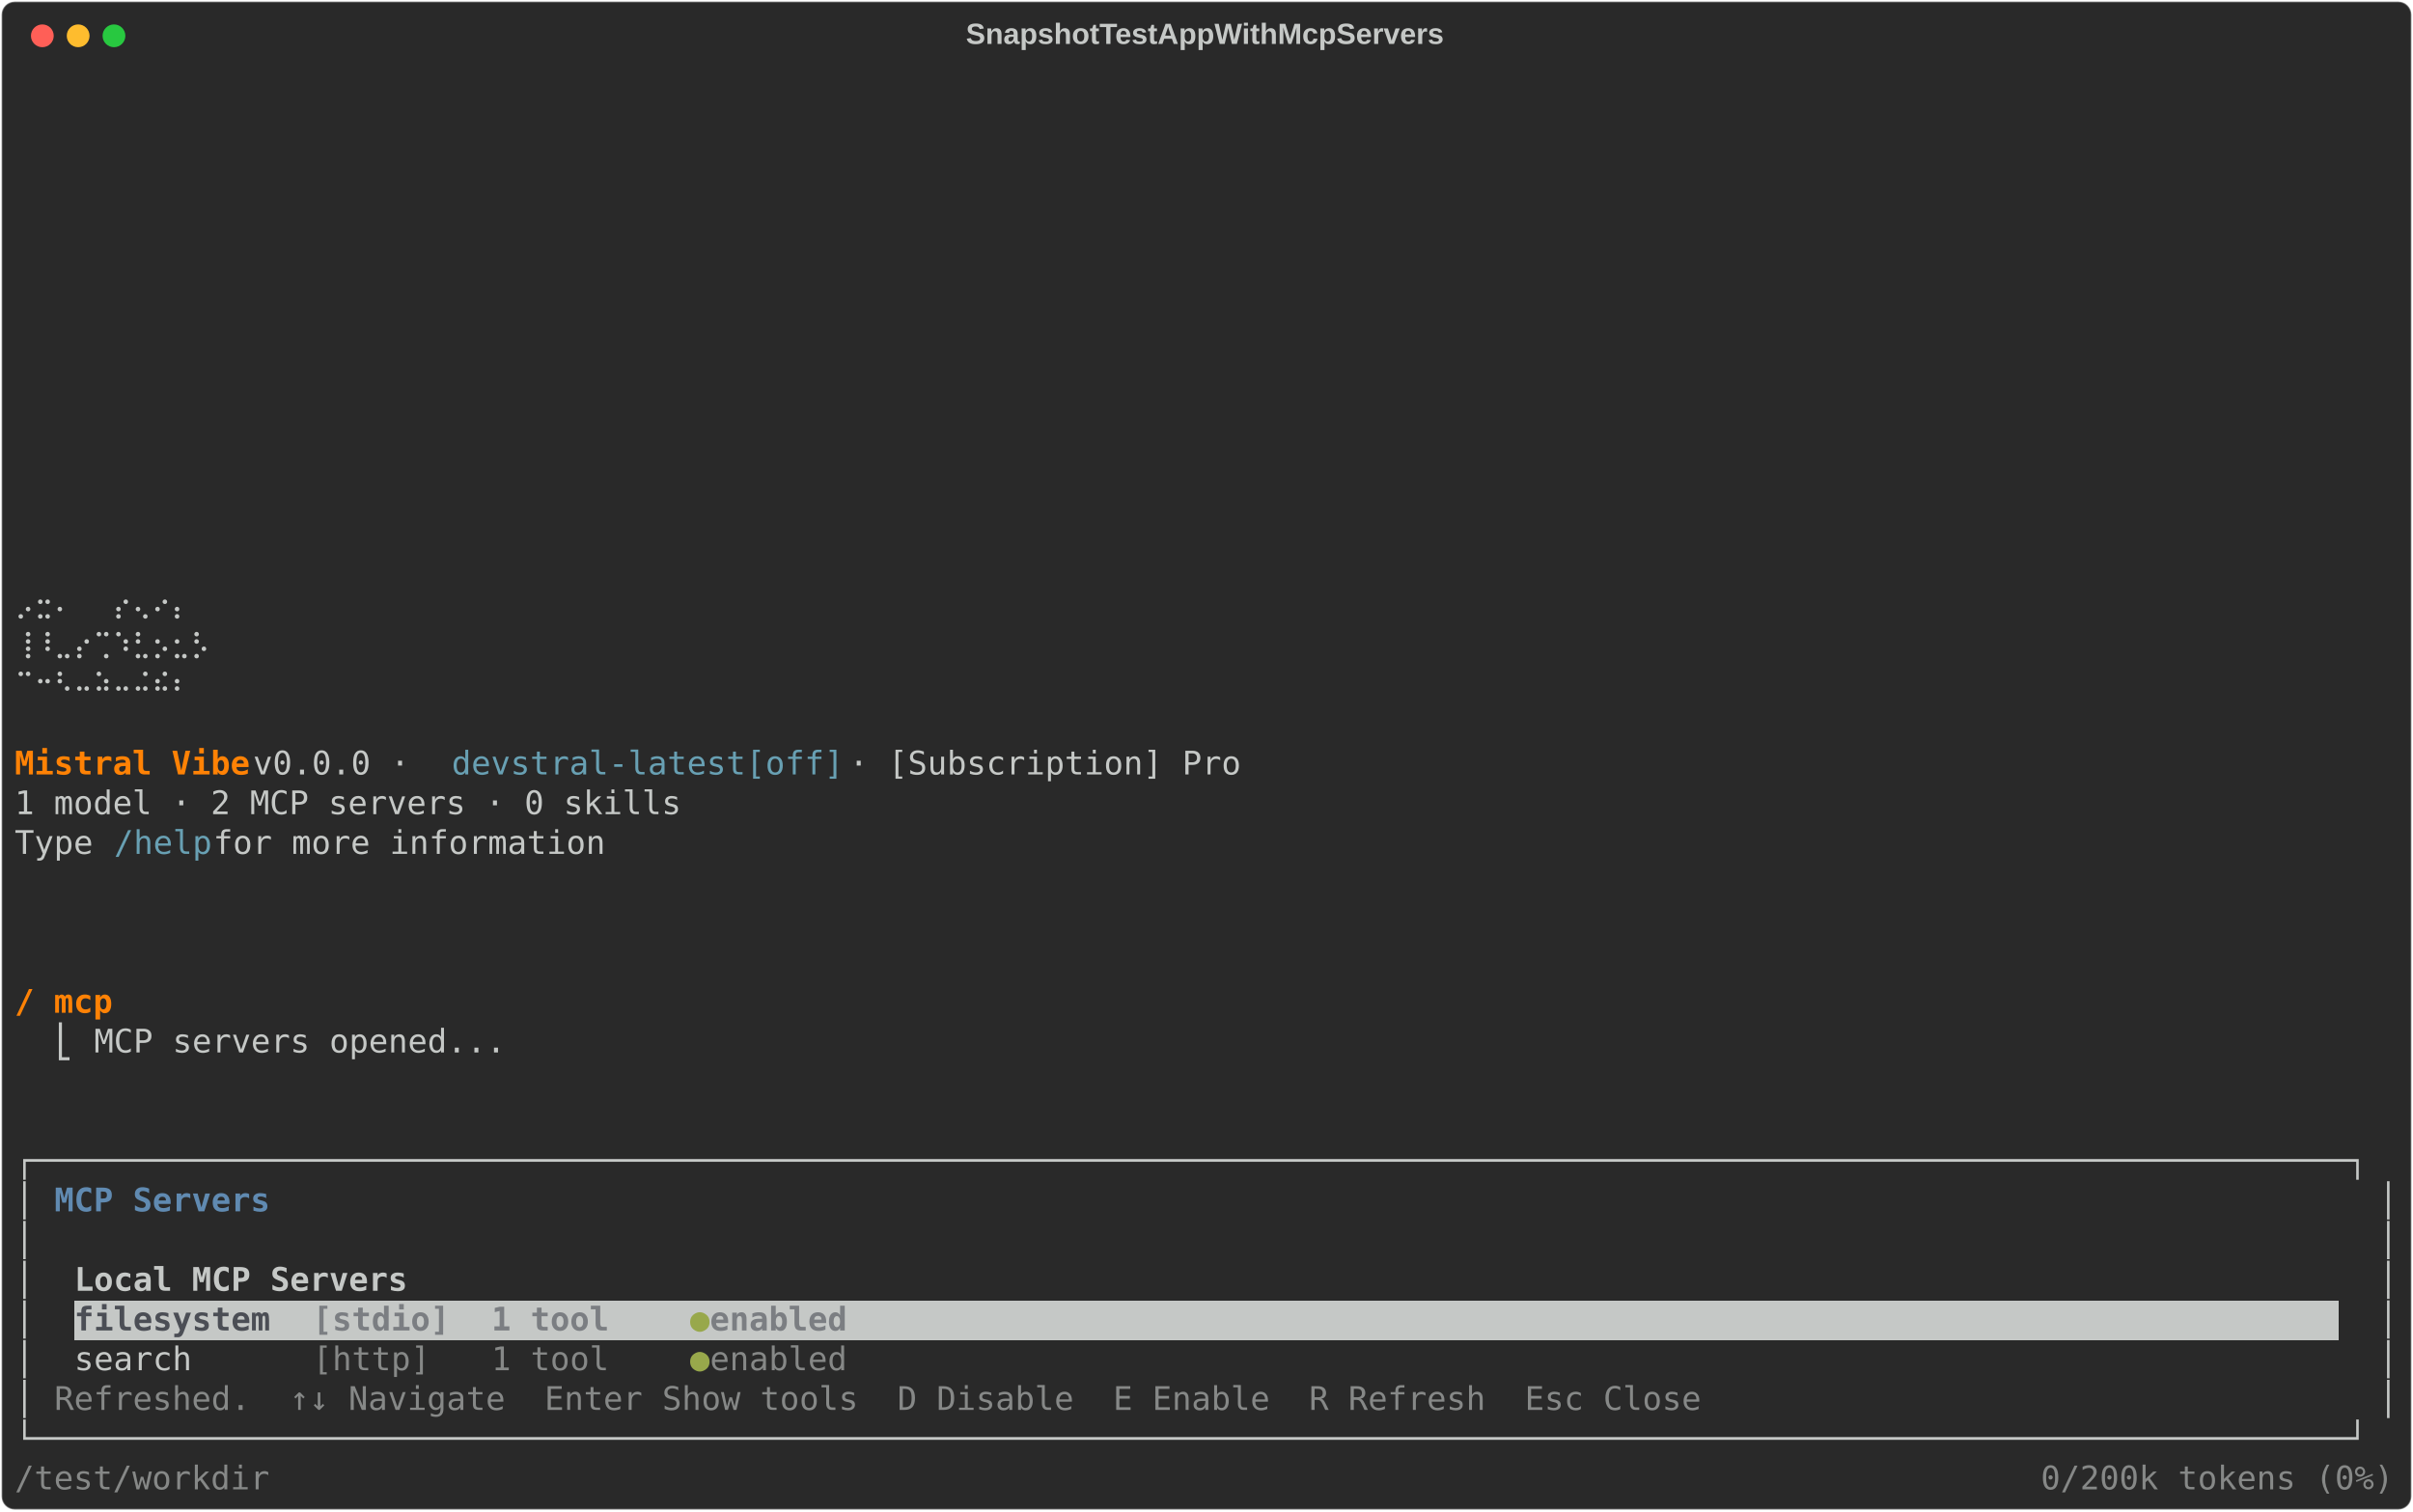
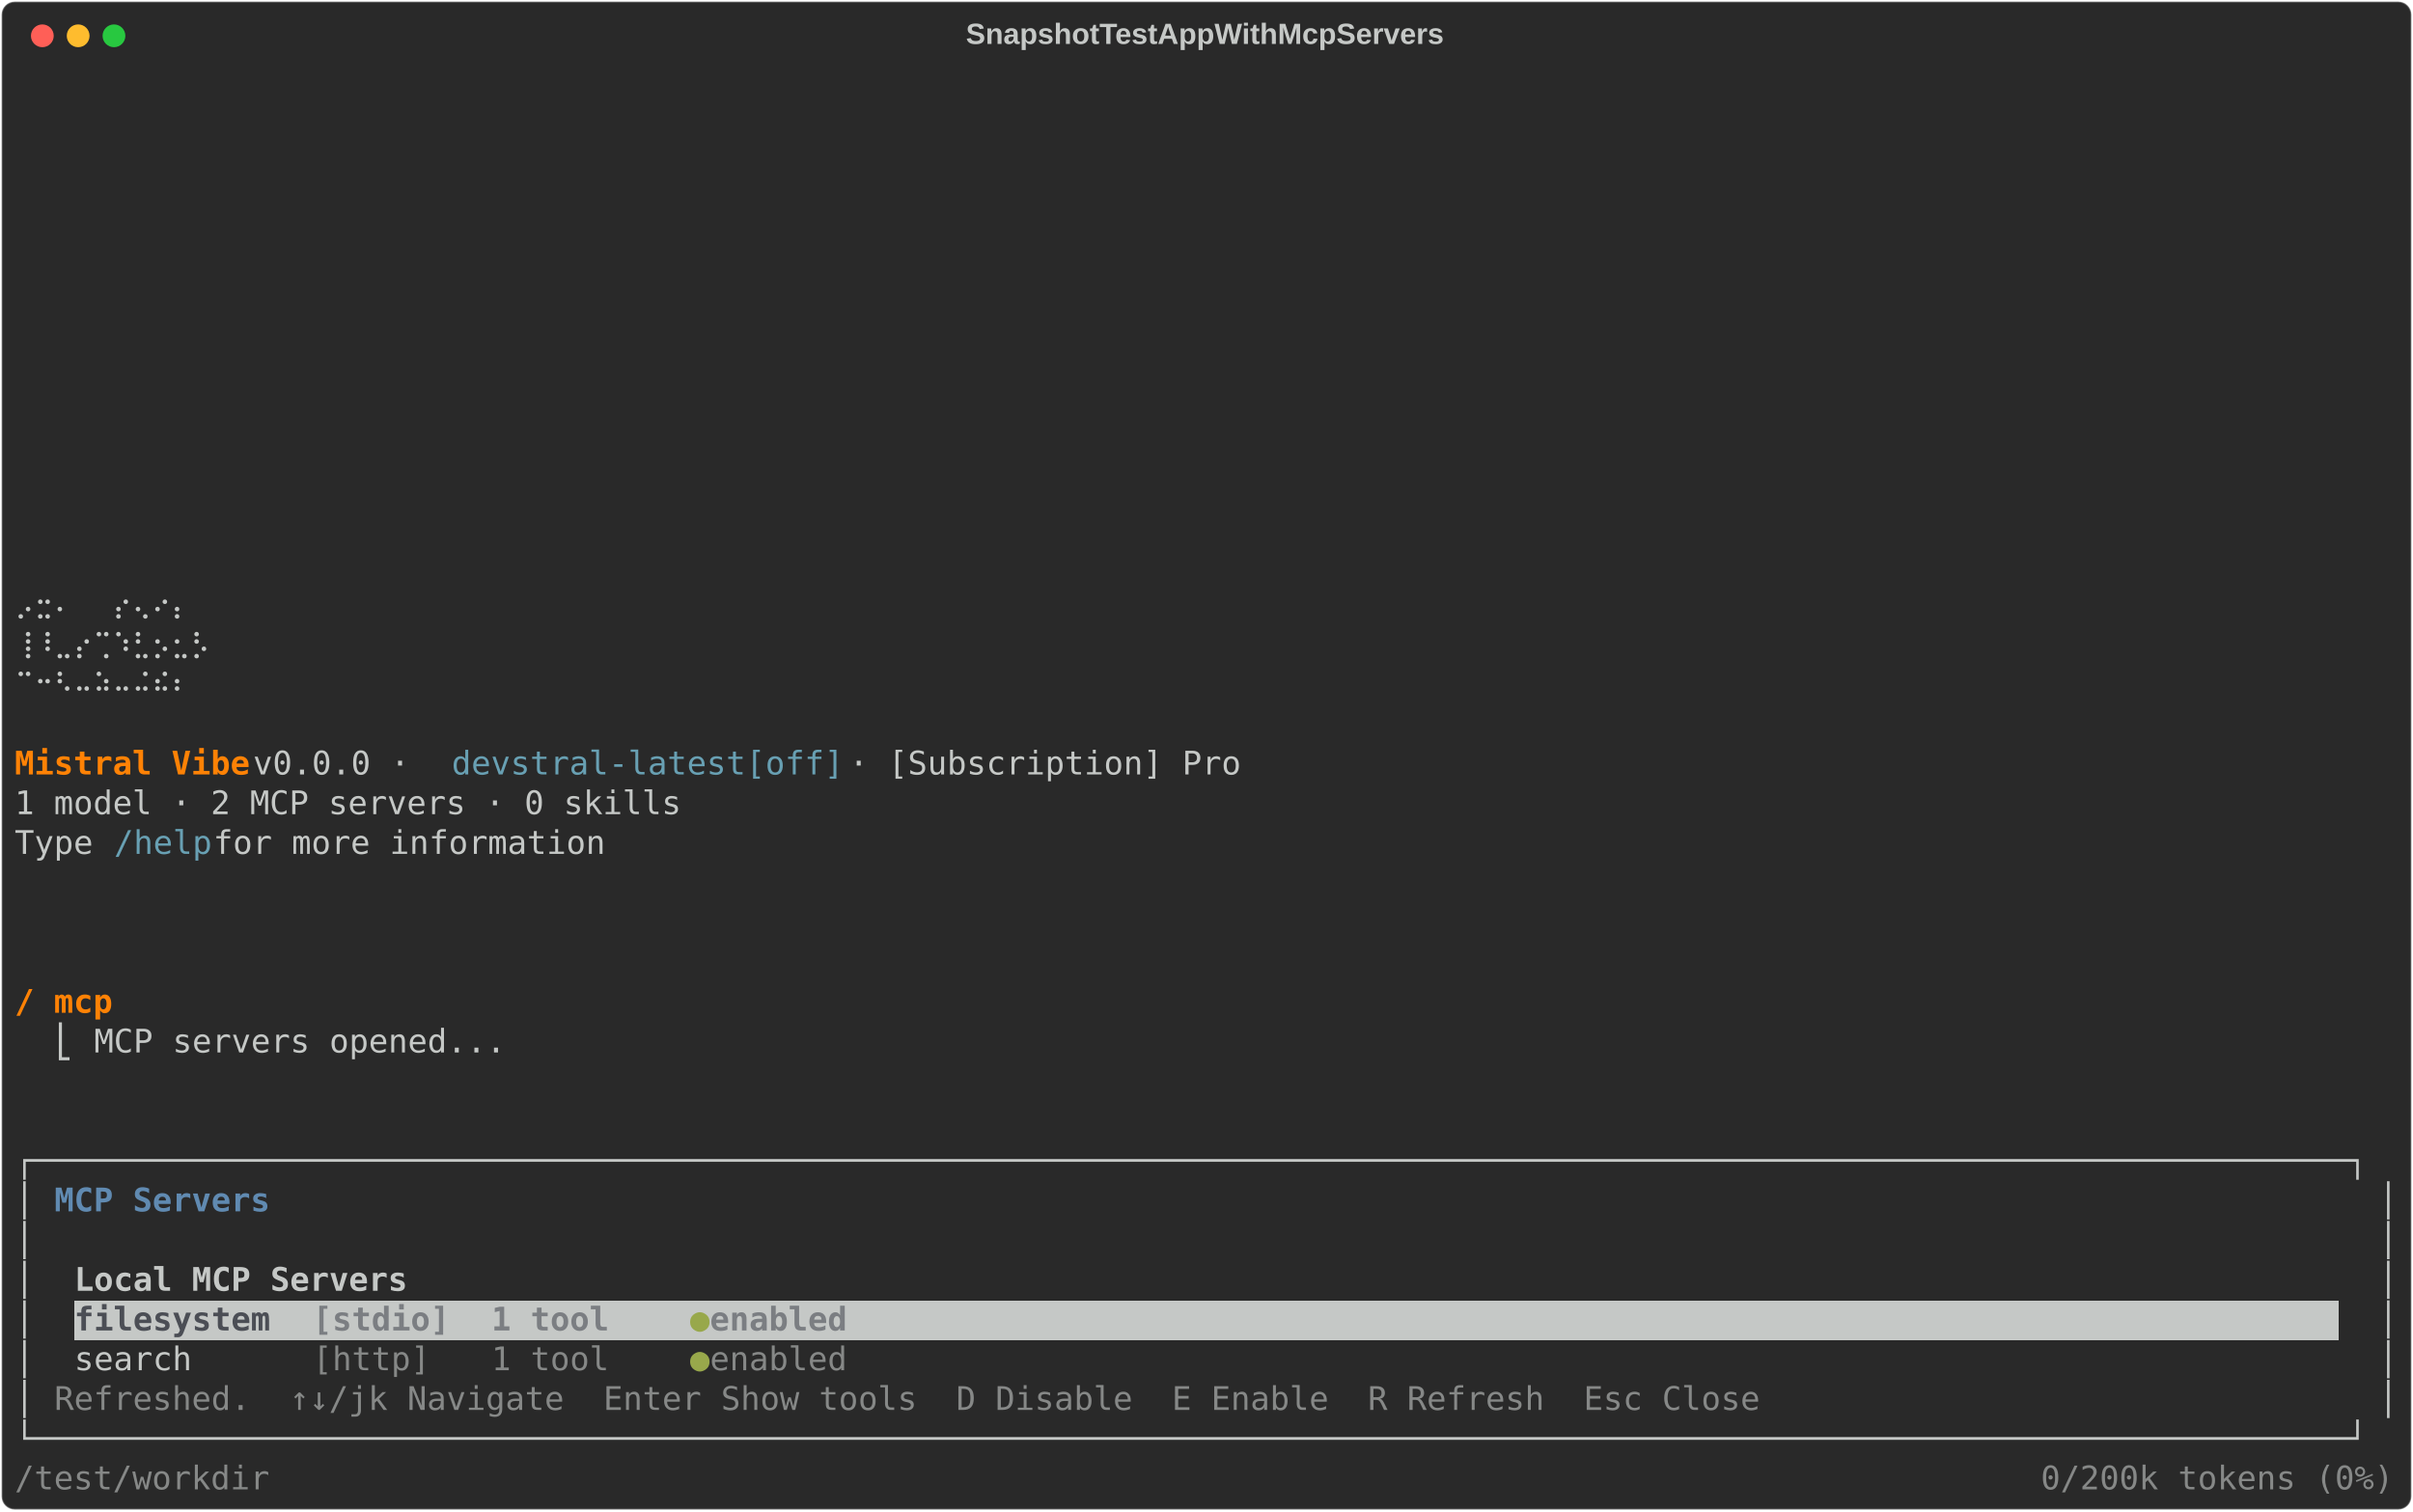
<svg xmlns="http://www.w3.org/2000/svg" class="rich-terminal" viewBox="0 0 1482 928.4">
  <style>

    @font-face {
        font-family: "Fira Code";
        src: local("FiraCode-Regular"),
                url("https://cdnjs.cloudflare.com/ajax/libs/firacode/6.2.0/woff2/FiraCode-Regular.woff2") format("woff2"),
                url("https://cdnjs.cloudflare.com/ajax/libs/firacode/6.2.0/woff/FiraCode-Regular.woff") format("woff");
        font-style: normal;
        font-weight: 400;
    }
    @font-face {
        font-family: "Fira Code";
        src: local("FiraCode-Bold"),
                url("https://cdnjs.cloudflare.com/ajax/libs/firacode/6.2.0/woff2/FiraCode-Bold.woff2") format("woff2"),
                url("https://cdnjs.cloudflare.com/ajax/libs/firacode/6.2.0/woff/FiraCode-Bold.woff") format("woff");
        font-style: bold;
        font-weight: 700;
    }

    .terminal-matrix {
        font-family: Fira Code, monospace;
        font-size: 20px;
        line-height: 24.4px;
        font-variant-east-asian: full-width;
    }

    .terminal-title {
        font-size: 18px;
        font-weight: bold;
        font-family: arial;
    }

    .terminal-r1 { fill: #c5c8c6 }
.terminal-r2 { fill: #ff8205;font-weight: bold }
.terminal-r3 { fill: #68a0b3 }
.terminal-r4 { fill: #608ab1;font-weight: bold }
.terminal-r5 { fill: #c5c8c6;font-weight: bold }
.terminal-r6 { fill: #4b4e55;font-weight: bold }
.terminal-r7 { fill: #7b7e82;font-weight: bold }
.terminal-r8 { fill: #98a84b;font-weight: bold }
.terminal-r9 { fill: #868887 }
.terminal-r10 { fill: #98a84b }
    </style>
  <defs>
    <clipPath id="terminal-clip-terminal">
      <rect x="0" y="0" width="1463.0" height="877.4" />
    </clipPath>
    <clipPath id="terminal-line-0">
      <rect x="0" y="1.5" width="1464" height="24.65" />
    </clipPath>
    <clipPath id="terminal-line-1">
      <rect x="0" y="25.9" width="1464" height="24.65" />
    </clipPath>
    <clipPath id="terminal-line-2">
      <rect x="0" y="50.3" width="1464" height="24.65" />
    </clipPath>
    <clipPath id="terminal-line-3">
      <rect x="0" y="74.7" width="1464" height="24.65" />
    </clipPath>
    <clipPath id="terminal-line-4">
      <rect x="0" y="99.1" width="1464" height="24.65" />
    </clipPath>
    <clipPath id="terminal-line-5">
      <rect x="0" y="123.5" width="1464" height="24.65" />
    </clipPath>
    <clipPath id="terminal-line-6">
      <rect x="0" y="147.9" width="1464" height="24.65" />
    </clipPath>
    <clipPath id="terminal-line-7">
      <rect x="0" y="172.3" width="1464" height="24.65" />
    </clipPath>
    <clipPath id="terminal-line-8">
      <rect x="0" y="196.7" width="1464" height="24.65" />
    </clipPath>
    <clipPath id="terminal-line-9">
      <rect x="0" y="221.1" width="1464" height="24.65" />
    </clipPath>
    <clipPath id="terminal-line-10">
      <rect x="0" y="245.5" width="1464" height="24.65" />
    </clipPath>
    <clipPath id="terminal-line-11">
      <rect x="0" y="269.9" width="1464" height="24.65" />
    </clipPath>
    <clipPath id="terminal-line-12">
      <rect x="0" y="294.3" width="1464" height="24.65" />
    </clipPath>
    <clipPath id="terminal-line-13">
      <rect x="0" y="318.7" width="1464" height="24.65" />
    </clipPath>
    <clipPath id="terminal-line-14">
      <rect x="0" y="343.1" width="1464" height="24.65" />
    </clipPath>
    <clipPath id="terminal-line-15">
      <rect x="0" y="367.5" width="1464" height="24.65" />
    </clipPath>
    <clipPath id="terminal-line-16">
      <rect x="0" y="391.9" width="1464" height="24.65" />
    </clipPath>
    <clipPath id="terminal-line-17">
      <rect x="0" y="416.3" width="1464" height="24.65" />
    </clipPath>
    <clipPath id="terminal-line-18">
      <rect x="0" y="440.7" width="1464" height="24.65" />
    </clipPath>
    <clipPath id="terminal-line-19">
      <rect x="0" y="465.1" width="1464" height="24.65" />
    </clipPath>
    <clipPath id="terminal-line-20">
      <rect x="0" y="489.5" width="1464" height="24.65" />
    </clipPath>
    <clipPath id="terminal-line-21">
      <rect x="0" y="513.9" width="1464" height="24.65" />
    </clipPath>
    <clipPath id="terminal-line-22">
      <rect x="0" y="538.3" width="1464" height="24.65" />
    </clipPath>
    <clipPath id="terminal-line-23">
      <rect x="0" y="562.7" width="1464" height="24.65" />
    </clipPath>
    <clipPath id="terminal-line-24">
      <rect x="0" y="587.1" width="1464" height="24.65" />
    </clipPath>
    <clipPath id="terminal-line-25">
      <rect x="0" y="611.5" width="1464" height="24.65" />
    </clipPath>
    <clipPath id="terminal-line-26">
      <rect x="0" y="635.9" width="1464" height="24.65" />
    </clipPath>
    <clipPath id="terminal-line-27">
      <rect x="0" y="660.3" width="1464" height="24.65" />
    </clipPath>
    <clipPath id="terminal-line-28">
      <rect x="0" y="684.7" width="1464" height="24.65" />
    </clipPath>
    <clipPath id="terminal-line-29">
      <rect x="0" y="709.1" width="1464" height="24.65" />
    </clipPath>
    <clipPath id="terminal-line-30">
      <rect x="0" y="733.5" width="1464" height="24.65" />
    </clipPath>
    <clipPath id="terminal-line-31">
      <rect x="0" y="757.9" width="1464" height="24.65" />
    </clipPath>
    <clipPath id="terminal-line-32">
      <rect x="0" y="782.3" width="1464" height="24.65" />
    </clipPath>
    <clipPath id="terminal-line-33">
      <rect x="0" y="806.7" width="1464" height="24.65" />
    </clipPath>
    <clipPath id="terminal-line-34">
      <rect x="0" y="831.1" width="1464" height="24.65" />
    </clipPath>
  </defs>
  <rect fill="#292929" stroke="rgba(255,255,255,0.35)" stroke-width="1" x="1" y="1" width="1480" height="926.4" rx="8" />
  <text class="terminal-title" fill="#c5c8c6" text-anchor="middle" x="740" y="27">SnapshotTestAppWithMcpServers</text>
  <g transform="translate(26,22)">
    <circle cx="0" cy="0" r="7" fill="#ff5f57" />
    <circle cx="22" cy="0" r="7" fill="#febc2e" />
    <circle cx="44" cy="0" r="7" fill="#28c840" />
  </g>
  <g transform="translate(9, 41)" clip-path="url(#terminal-clip-terminal)">
    <rect fill="#c5c8c6" x="36.6" y="757.9" width="146.4" height="24.65" shape-rendering="crispEdges" />
    <rect fill="#c5c8c6" x="183" y="757.9" width="109.8" height="24.65" shape-rendering="crispEdges" />
    <rect fill="#c5c8c6" x="292.8" y="757.9" width="97.6" height="24.65" shape-rendering="crispEdges" />
    <rect fill="#c5c8c6" x="390.4" y="757.9" width="24.4" height="24.65" shape-rendering="crispEdges" />
    <rect fill="#c5c8c6" x="414.8" y="757.9" width="12.2" height="24.65" shape-rendering="crispEdges" />
    <rect fill="#c5c8c6" x="427" y="757.9" width="97.6" height="24.65" shape-rendering="crispEdges" />
    <rect fill="#c5c8c6" x="524.6" y="757.9" width="902.8" height="24.65" shape-rendering="crispEdges" />
    <g class="terminal-matrix">
      <text class="terminal-r1" x="1464" y="20" textLength="12.2" clip-path="url(#terminal-line-0)">
</text>
      <text class="terminal-r1" x="1464" y="44.4" textLength="12.2" clip-path="url(#terminal-line-1)">
</text>
      <text class="terminal-r1" x="1464" y="68.8" textLength="12.2" clip-path="url(#terminal-line-2)">
</text>
      <text class="terminal-r1" x="1464" y="93.2" textLength="12.2" clip-path="url(#terminal-line-3)">
</text>
      <text class="terminal-r1" x="1464" y="117.6" textLength="12.2" clip-path="url(#terminal-line-4)">
</text>
      <text class="terminal-r1" x="1464" y="142" textLength="12.2" clip-path="url(#terminal-line-5)">
</text>
      <text class="terminal-r1" x="1464" y="166.4" textLength="12.2" clip-path="url(#terminal-line-6)">
</text>
      <text class="terminal-r1" x="1464" y="190.8" textLength="12.2" clip-path="url(#terminal-line-7)">
</text>
      <text class="terminal-r1" x="1464" y="215.2" textLength="12.2" clip-path="url(#terminal-line-8)">
</text>
      <text class="terminal-r1" x="1464" y="239.6" textLength="12.2" clip-path="url(#terminal-line-9)">
</text>
      <text class="terminal-r1" x="1464" y="264" textLength="12.2" clip-path="url(#terminal-line-10)">
</text>
      <text class="terminal-r1" x="1464" y="288.4" textLength="12.2" clip-path="url(#terminal-line-11)">
</text>
      <text class="terminal-r1" x="1464" y="312.8" textLength="12.2" clip-path="url(#terminal-line-12)">
</text>
      <text class="terminal-r1" x="0" y="337.2" textLength="134.2" clip-path="url(#terminal-line-13)">  ⡠⣒⠄  ⡔⢄⠔⡄</text>
      <text class="terminal-r1" x="1464" y="337.2" textLength="12.2" clip-path="url(#terminal-line-13)">
</text>
      <text class="terminal-r1" x="0" y="361.6" textLength="134.2" clip-path="url(#terminal-line-14)"> ⢸⠸⣀⡔⢉⠱⣃⡢⣂⡣</text>
      <text class="terminal-r1" x="1464" y="361.6" textLength="12.2" clip-path="url(#terminal-line-14)">
</text>
      <text class="terminal-r1" x="0" y="386" textLength="134.2" clip-path="url(#terminal-line-15)">  ⠉⠒⠣⠤⠵⠤⠬⠮⠆</text>
      <text class="terminal-r1" x="1464" y="386" textLength="12.2" clip-path="url(#terminal-line-15)">
</text>
      <text class="terminal-r1" x="1464" y="410.4" textLength="12.2" clip-path="url(#terminal-line-16)">
</text>
      <text class="terminal-r2" x="0" y="434.8" textLength="146.4" clip-path="url(#terminal-line-17)">Mistral Vibe</text>
      <text class="terminal-r1" x="146.4" y="434.8" textLength="122" clip-path="url(#terminal-line-17)"> v0.0.0 · </text>
      <text class="terminal-r3" x="268.4" y="434.8" textLength="244" clip-path="url(#terminal-line-17)">devstral-latest[off]</text>
      <text class="terminal-r1" x="512.4" y="434.8" textLength="256.2" clip-path="url(#terminal-line-17)"> · [Subscription] Pro</text>
      <text class="terminal-r1" x="1464" y="434.8" textLength="12.2" clip-path="url(#terminal-line-17)">
</text>
      <text class="terminal-r1" x="0" y="459.2" textLength="414.8" clip-path="url(#terminal-line-18)">1 model · 2 MCP servers · 0 skills</text>
      <text class="terminal-r1" x="1464" y="459.2" textLength="12.2" clip-path="url(#terminal-line-18)">
</text>
      <text class="terminal-r1" x="0" y="483.6" textLength="61" clip-path="url(#terminal-line-19)">Type </text>
      <text class="terminal-r3" x="61" y="483.6" textLength="61" clip-path="url(#terminal-line-19)">/help</text>
      <text class="terminal-r1" x="122" y="483.6" textLength="256.2" clip-path="url(#terminal-line-19)"> for more information</text>
      <text class="terminal-r1" x="1464" y="483.6" textLength="12.2" clip-path="url(#terminal-line-19)">
</text>
      <text class="terminal-r1" x="1464" y="508" textLength="12.2" clip-path="url(#terminal-line-20)">
</text>
      <text class="terminal-r1" x="1464" y="532.4" textLength="12.2" clip-path="url(#terminal-line-21)">
</text>
      <text class="terminal-r1" x="1464" y="556.8" textLength="12.2" clip-path="url(#terminal-line-22)">
</text>
      <text class="terminal-r2" x="0" y="581.2" textLength="61" clip-path="url(#terminal-line-23)">/ mcp</text>
      <text class="terminal-r1" x="1464" y="581.2" textLength="12.2" clip-path="url(#terminal-line-23)">
</text>
      <text class="terminal-r1" x="24.4" y="605.6" textLength="12.2" clip-path="url(#terminal-line-24)">⎣</text>
      <text class="terminal-r1" x="48.8" y="605.6" textLength="256.2" clip-path="url(#terminal-line-24)">MCP servers opened...</text>
      <text class="terminal-r1" x="1464" y="605.6" textLength="12.2" clip-path="url(#terminal-line-24)">
</text>
      <text class="terminal-r1" x="1464" y="630" textLength="12.2" clip-path="url(#terminal-line-25)">
</text>
      <text class="terminal-r1" x="1464" y="654.4" textLength="12.2" clip-path="url(#terminal-line-26)">
</text>
      <text class="terminal-r1" x="0" y="678.8" textLength="1464" clip-path="url(#terminal-line-27)">┌──────────────────────────────────────────────────────────────────────────────────────────────────────────────────────┐</text>
      <text class="terminal-r1" x="1464" y="678.8" textLength="12.2" clip-path="url(#terminal-line-27)">
</text>
      <text class="terminal-r1" x="0" y="703.2" textLength="12.2" clip-path="url(#terminal-line-28)">│</text>
      <text class="terminal-r4" x="24.4" y="703.2" textLength="134.2" clip-path="url(#terminal-line-28)">MCP Servers</text>
      <text class="terminal-r1" x="1451.8" y="703.2" textLength="12.2" clip-path="url(#terminal-line-28)">│</text>
      <text class="terminal-r1" x="1464" y="703.2" textLength="12.2" clip-path="url(#terminal-line-28)">
</text>
      <text class="terminal-r1" x="0" y="727.6" textLength="12.2" clip-path="url(#terminal-line-29)">│</text>
      <text class="terminal-r1" x="1451.8" y="727.6" textLength="12.2" clip-path="url(#terminal-line-29)">│</text>
      <text class="terminal-r1" x="1464" y="727.6" textLength="12.2" clip-path="url(#terminal-line-29)">
</text>
      <text class="terminal-r1" x="0" y="752" textLength="12.2" clip-path="url(#terminal-line-30)">│</text>
      <text class="terminal-r5" x="36.6" y="752" textLength="207.4" clip-path="url(#terminal-line-30)">Local MCP Servers</text>
      <text class="terminal-r1" x="1451.8" y="752" textLength="12.2" clip-path="url(#terminal-line-30)">│</text>
      <text class="terminal-r1" x="1464" y="752" textLength="12.2" clip-path="url(#terminal-line-30)">
</text>
      <text class="terminal-r1" x="0" y="776.4" textLength="12.2" clip-path="url(#terminal-line-31)">│</text>
      <text class="terminal-r6" x="36.6" y="776.4" textLength="146.4" clip-path="url(#terminal-line-31)">  filesystem</text>
      <text class="terminal-r7" x="183" y="776.4" textLength="109.8" clip-path="url(#terminal-line-31)">  [stdio]</text>
      <text class="terminal-r7" x="292.8" y="776.4" textLength="97.6" clip-path="url(#terminal-line-31)">  1 tool</text>
      <text class="terminal-r8" x="414.8" y="776.4" textLength="12.2" clip-path="url(#terminal-line-31)">●</text>
      <text class="terminal-r7" x="427" y="776.4" textLength="97.6" clip-path="url(#terminal-line-31)"> enabled</text>
      <text class="terminal-r1" x="1451.8" y="776.4" textLength="12.2" clip-path="url(#terminal-line-31)">│</text>
      <text class="terminal-r1" x="1464" y="776.4" textLength="12.2" clip-path="url(#terminal-line-31)">
</text>
      <text class="terminal-r1" x="0" y="800.8" textLength="12.2" clip-path="url(#terminal-line-32)">│</text>
      <text class="terminal-r1" x="36.6" y="800.8" textLength="146.4" clip-path="url(#terminal-line-32)">  search    </text>
      <text class="terminal-r9" x="183" y="800.8" textLength="109.8" clip-path="url(#terminal-line-32)">  [http] </text>
      <text class="terminal-r9" x="292.8" y="800.8" textLength="97.6" clip-path="url(#terminal-line-32)">  1 tool</text>
      <text class="terminal-r10" x="414.8" y="800.8" textLength="12.2" clip-path="url(#terminal-line-32)">●</text>
      <text class="terminal-r9" x="427" y="800.8" textLength="97.6" clip-path="url(#terminal-line-32)"> enabled</text>
      <text class="terminal-r1" x="1451.8" y="800.8" textLength="12.2" clip-path="url(#terminal-line-32)">│</text>
      <text class="terminal-r1" x="1464" y="800.8" textLength="12.2" clip-path="url(#terminal-line-32)">
</text>
      <text class="terminal-r1" x="0" y="825.2" textLength="12.2" clip-path="url(#terminal-line-33)">│</text>
-       <text class="terminal-r9" x="24.4" y="825.2" textLength="1024.8" clip-path="url(#terminal-line-33)">Refreshed.  ↑↓ Navigate  Enter Show tools  D Disable  E Enable  R Refresh  Esc Close</text>
+       <text class="terminal-r9" x="24.4" y="825.2" textLength="1061.4" clip-path="url(#terminal-line-33)">Refreshed.  ↑↓/jk Navigate  Enter Show tools  D Disable  E Enable  R Refresh  Esc Close</text>
      <text class="terminal-r1" x="1451.8" y="825.2" textLength="12.2" clip-path="url(#terminal-line-33)">│</text>
      <text class="terminal-r1" x="1464" y="825.2" textLength="12.2" clip-path="url(#terminal-line-33)">
</text>
      <text class="terminal-r1" x="0" y="849.6" textLength="1464" clip-path="url(#terminal-line-34)">└──────────────────────────────────────────────────────────────────────────────────────────────────────────────────────┘</text>
      <text class="terminal-r1" x="1464" y="849.6" textLength="12.2" clip-path="url(#terminal-line-34)">
</text>
      <text class="terminal-r9" x="0" y="874" textLength="158.6" clip-path="url(#terminal-line-35)">/test/workdir</text>
      <text class="terminal-r9" x="1244.4" y="874" textLength="219.6" clip-path="url(#terminal-line-35)">0/200k tokens (0%)</text>
    </g>
  </g>
</svg>
